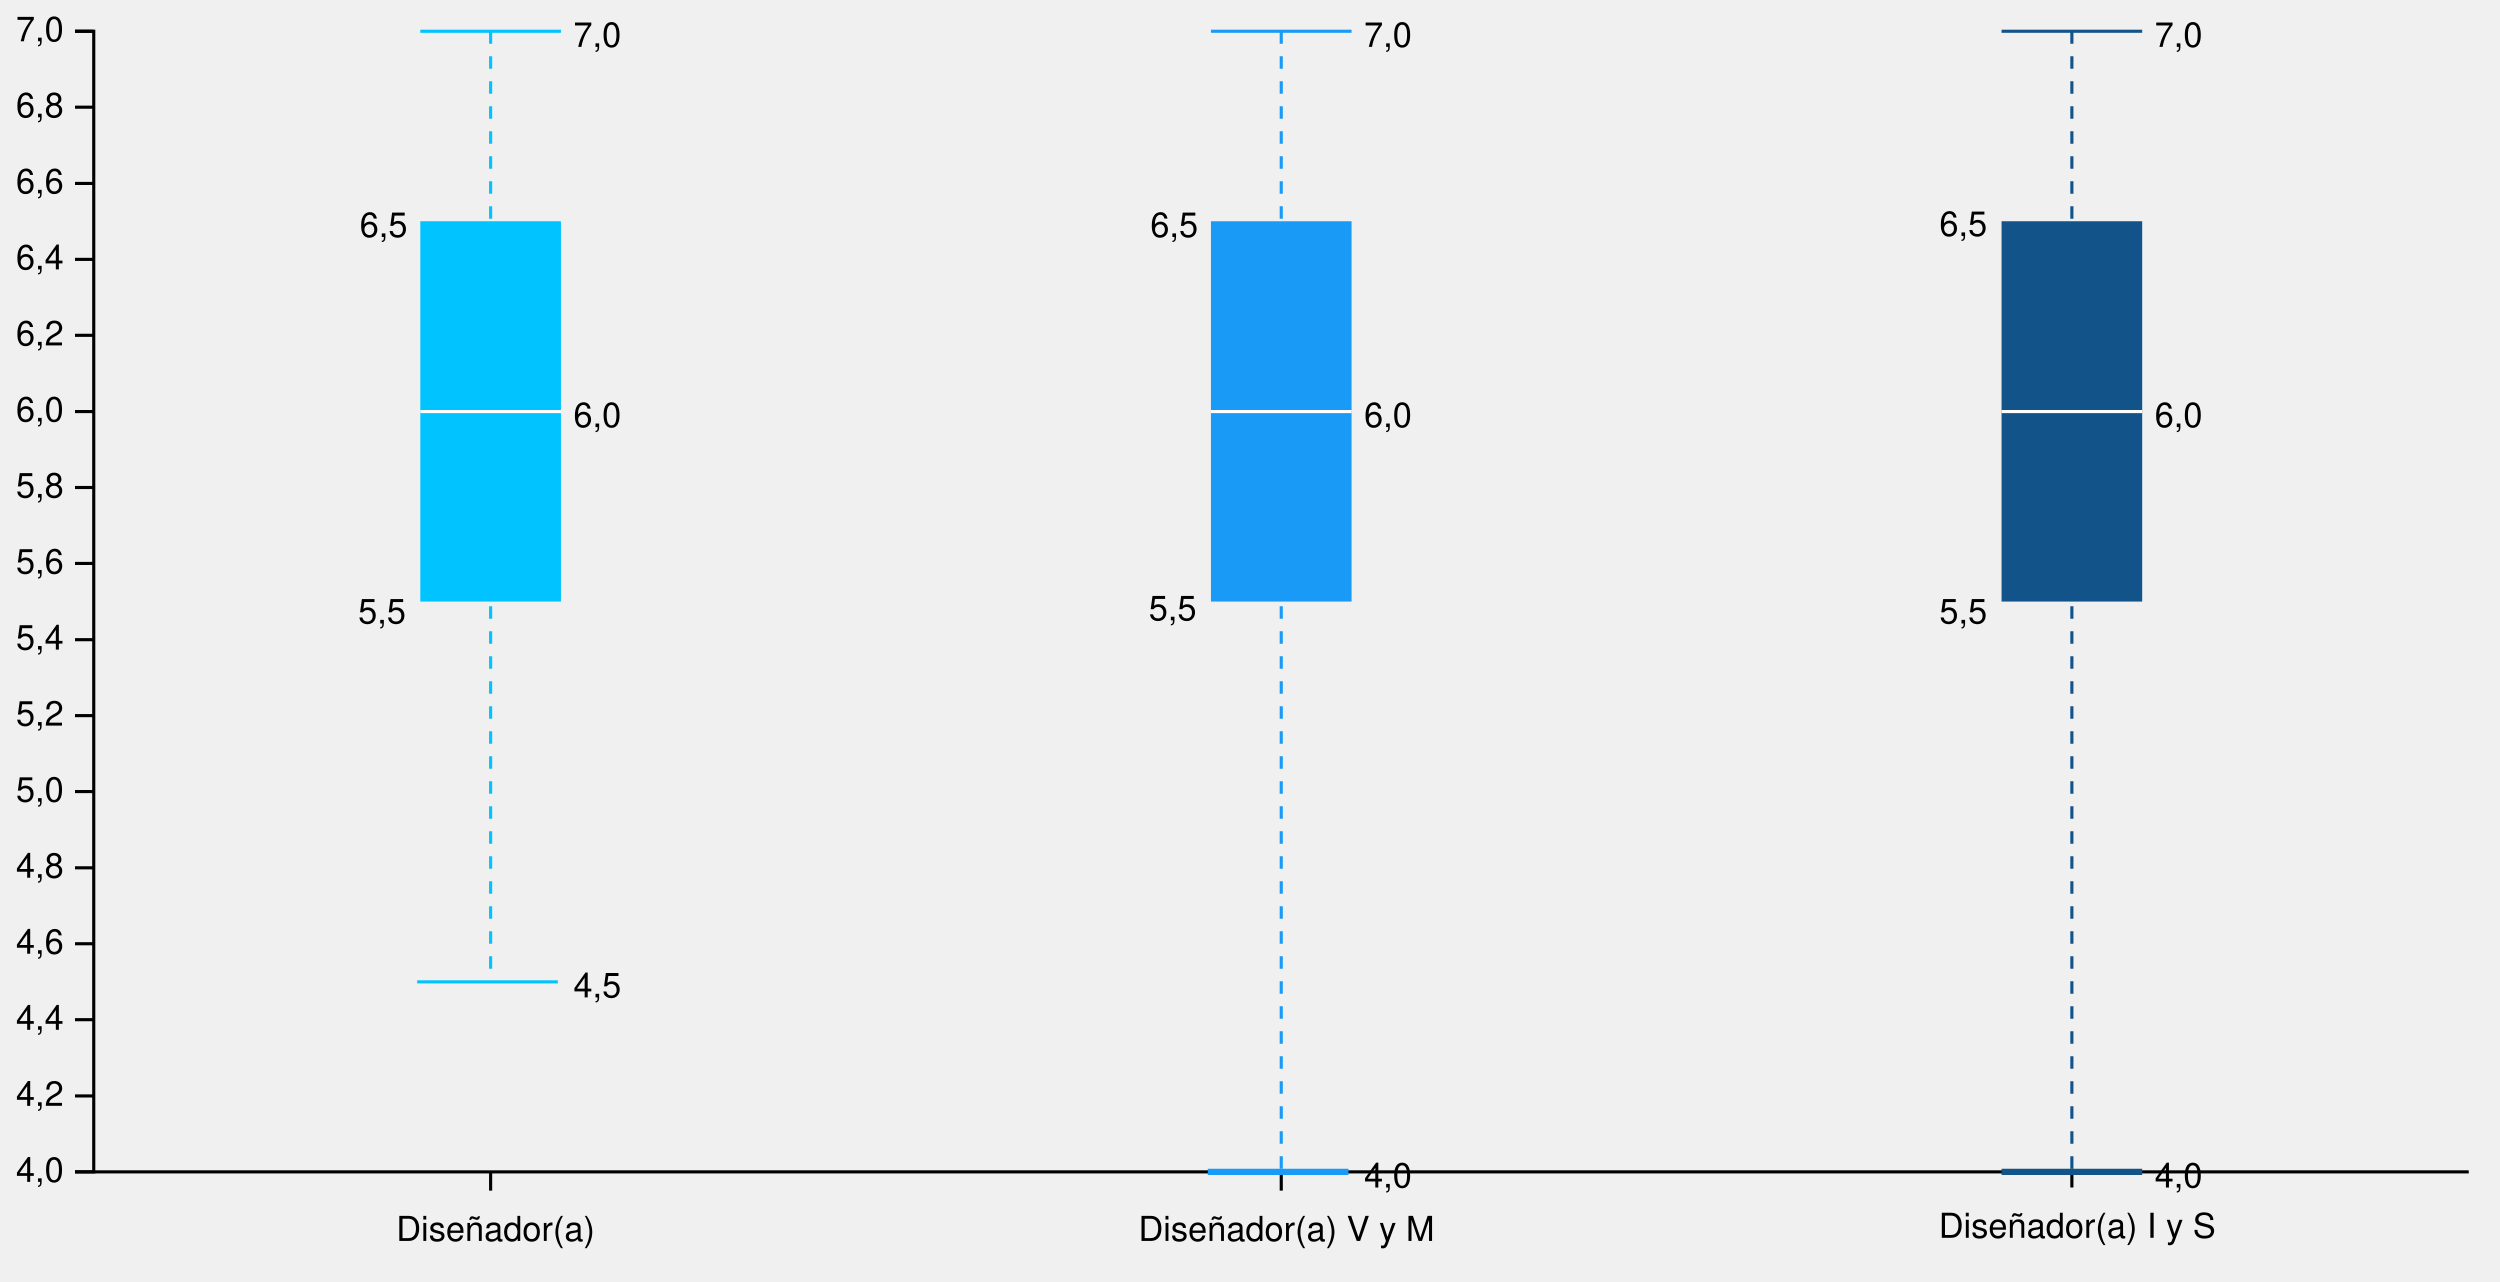
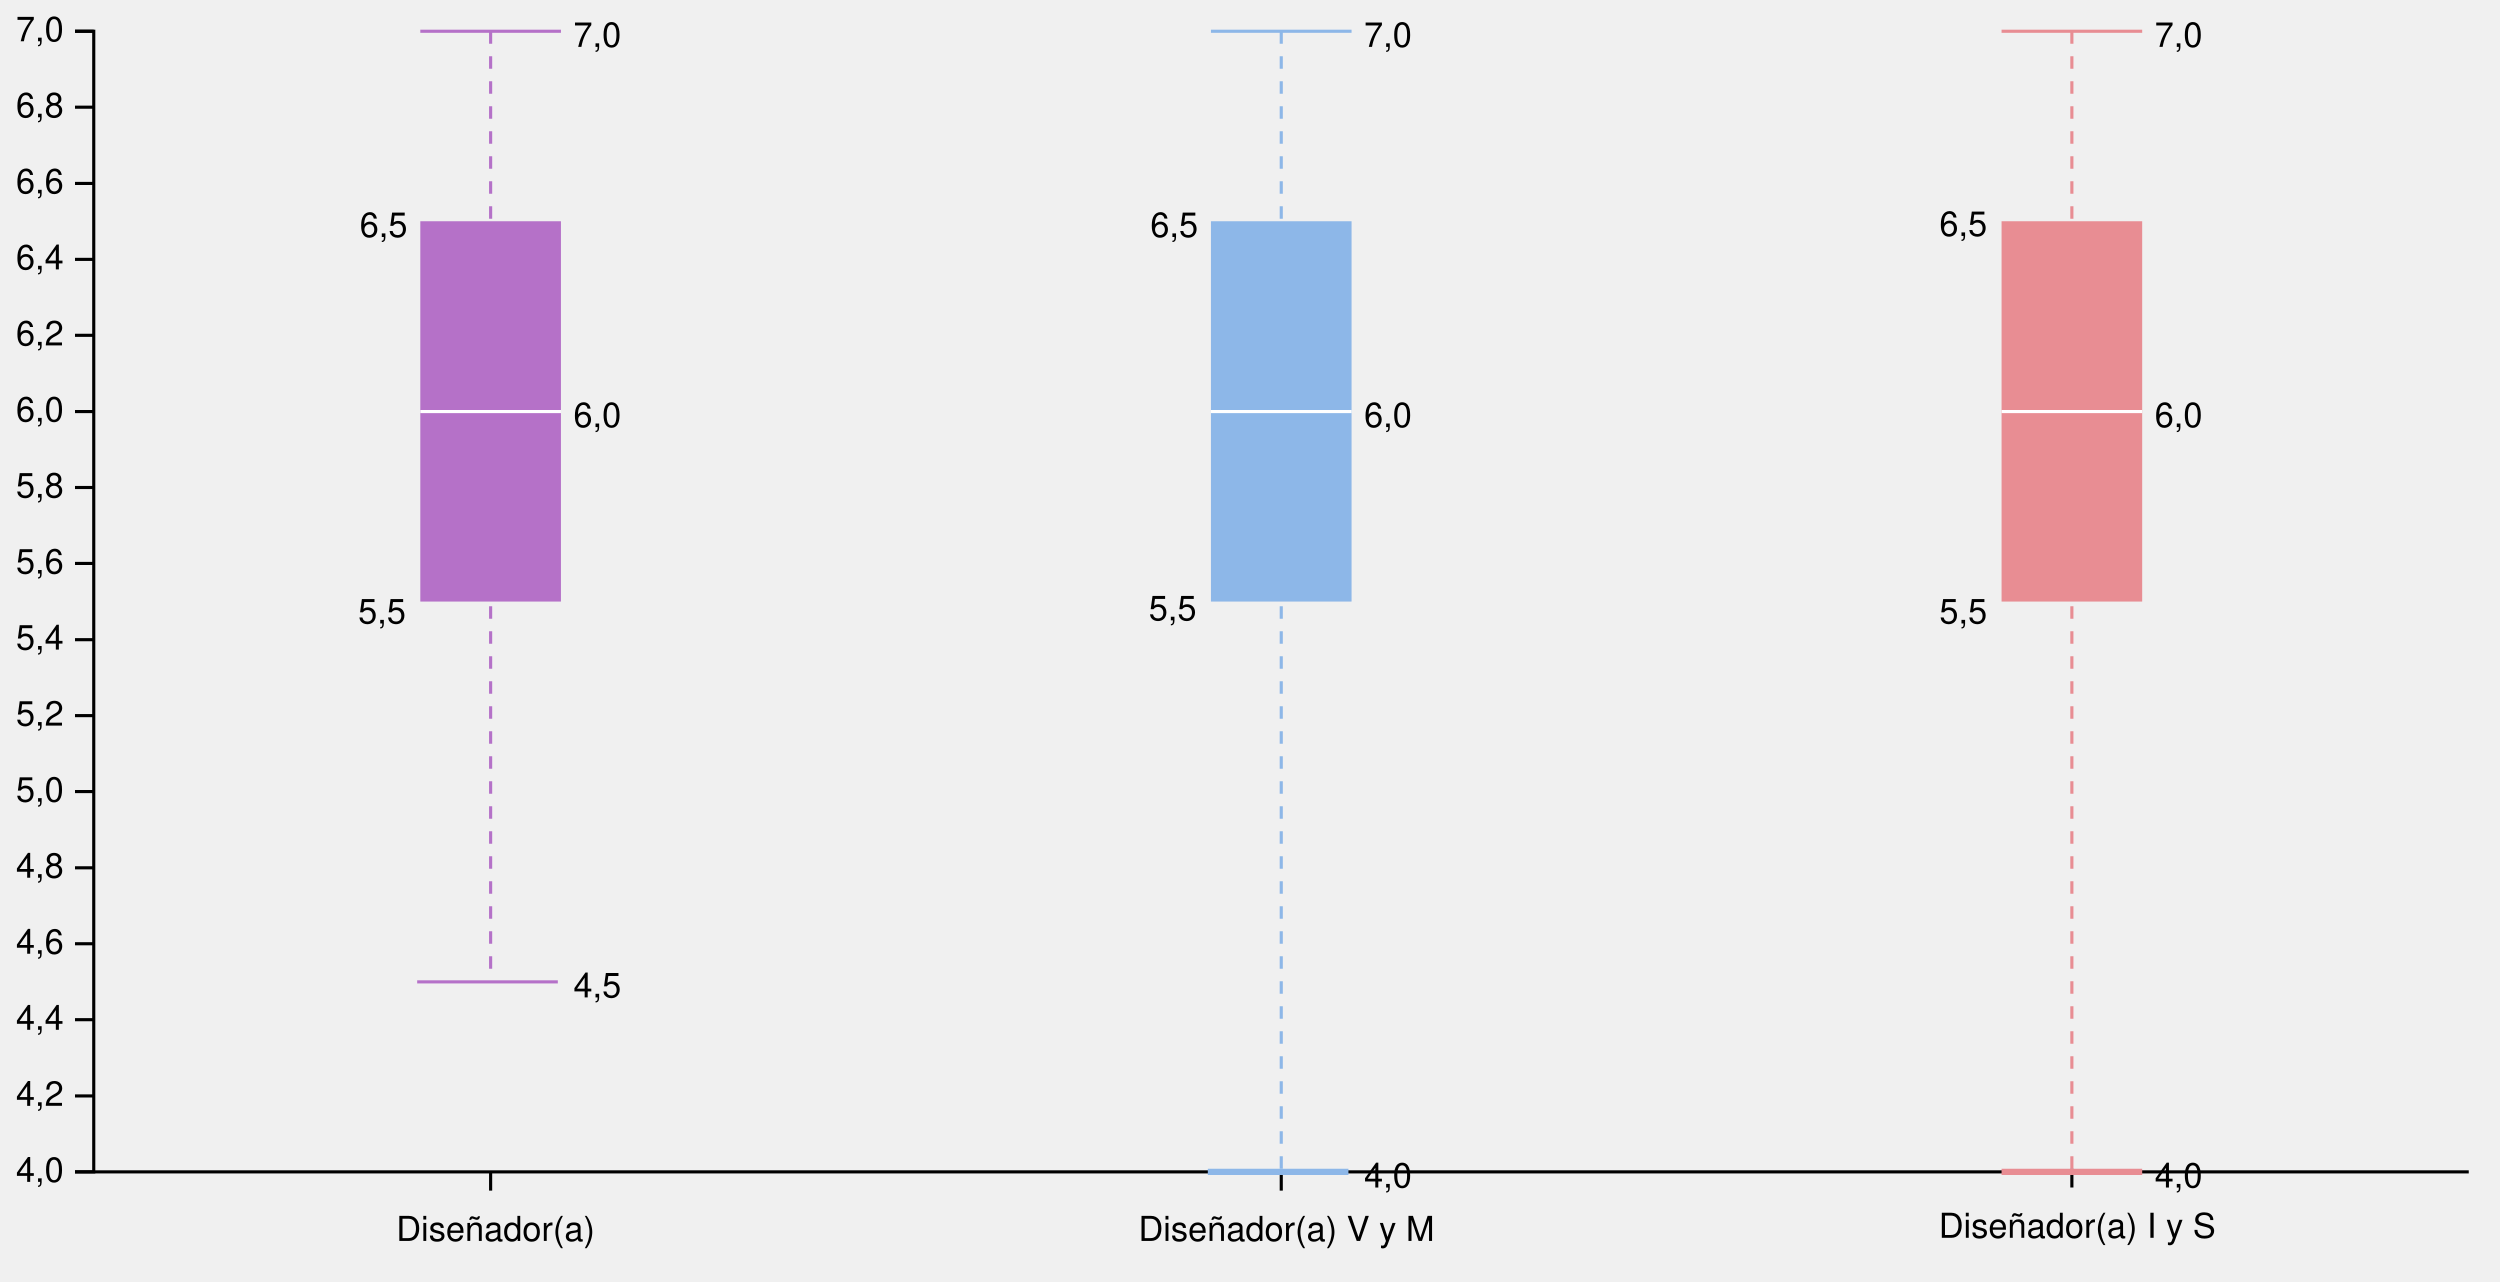
<svg xmlns="http://www.w3.org/2000/svg" version="1.2" viewBox="0 0 800 410">
  <style>
        tspan {
            white-space: pre;
        }
        .s0 {
            fill: none;
            stroke: #000000;
        }
        .t1 {
            font-size: 11px;
            fill: #000000;
            font-family: Helvetica, Arial, sans-serif;
        }
        .t2 {
            font-size: 11px;
            fill: #000000;
            font-family: Helvetica, Arial, sans-serif;
        }
        .s3 {
            fill: #000000;
-             stroke: #125389;
+             stroke: #e88d93;
            stroke-dasharray: 4;
        }
        .s4 {
            fill: #000000;
-             stroke: #125389;
+             stroke: #e88d93;
        }
        .s5 {
-             fill: #125389;
+             fill: #e88d93;
        }
        .s6 {
            fill: #000000;
            stroke: #ffffff;
        }
        .s7 {
            fill: #000000;
-             stroke: #125389;
+             stroke: #e88d93;
            stroke-width: 2;
        }
        .s8 {
            fill: #000000;
-             stroke: #189af6;
+             stroke: #8db7e8;
            stroke-dasharray: 4;
        }
        .s9 {
            fill: #000000;
-             stroke: #189af6;
+             stroke: #8db7e8;
        }
        .s10 {
-             fill: #189af6;
+             fill: #8db7e8;
        }
        .s11 {
            fill: #000000;
-             stroke: #189af6;
+             stroke: #8db7e8;
            stroke-width: 2;
        }
        .s12 {
            fill: #000000;
-             stroke: #00c3ff;
+             stroke: #b571c8;
            stroke-dasharray: 4;
        }
        .s13 {
            fill: #000000;
-             stroke: #00c3ff;
+             stroke: #b571c8;
        }
        .s14 {
-             fill: #00c3ff;
+             fill: #b571c8;
        }
    </style>
  <g id="viz">
    <g id="ejes">
      <g id="y">
        <path class="s0" d="m24 375h6v-365h-6" />
        <g>
          <path class="s0" d="m790 375h-766" />
          <text id="4.0" style="transform: matrix(1, 0, 0, 1, 21, 378.2);">
            <tspan x="-15.9" y="0" class="t1">4,0</tspan>
          </text>
        </g>
        <g>
          <path class="s0" d="m30 350.7h-6" />
          <text id="4.2" style="transform: matrix(1, 0, 0, 1, 21, 353.867);">
            <tspan x="-15.9" y="0" class="t1">4,2</tspan>
          </text>
        </g>
        <g>
          <path class="s0" d="m30 326.3h-6" />
          <text id="4.4" style="transform: matrix(1, 0, 0, 1, 21, 329.533);">
            <tspan x="-15.9" y="0" class="t1">4,4</tspan>
          </text>
        </g>
        <g>
          <path class="s0" d="m30 302h-6" />
          <text id="4.6" style="transform: matrix(1, 0, 0, 1, 21, 305.2);">
            <tspan x="-15.9" y="0" class="t1">4,6</tspan>
          </text>
        </g>
        <g>
          <path class="s0" d="m30 277.7h-6" />
          <text id="4.8" style="transform: matrix(1, 0, 0, 1, 21, 280.867);">
            <tspan x="-15.9" y="0" class="t1">4,8</tspan>
          </text>
        </g>
        <g>
          <path class="s0" d="m30 253.3h-6" />
          <text id="5.0" style="transform: matrix(1, 0, 0, 1, 21, 256.533);">
            <tspan x="-15.9" y="0" class="t1">5,0</tspan>
          </text>
        </g>
        <g>
          <path class="s0" d="m30 229h-6" />
          <text id="5.2" style="transform: matrix(1, 0, 0, 1, 21, 232.2);">
            <tspan x="-15.9" y="0" class="t1">5,2</tspan>
          </text>
        </g>
        <g>
          <path class="s0" d="m30 204.7h-6" />
          <text id="5.4" style="transform: matrix(1, 0, 0, 1, 21, 207.867);">
            <tspan x="-15.9" y="0" class="t1">5,4</tspan>
          </text>
        </g>
        <g>
          <path class="s0" d="m30 180.3h-6" />
          <text id="5.6" style="transform: matrix(1, 0, 0, 1, 21, 183.533);">
            <tspan x="-15.9" y="0" class="t1">5,6</tspan>
          </text>
        </g>
        <g>
          <path class="s0" d="m30 156h-6" />
          <text id="5.8" style="transform: matrix(1, 0, 0, 1, 21, 159.2);">
            <tspan x="-15.9" y="0" class="t1">5,8</tspan>
          </text>
        </g>
        <g>
          <path class="s0" d="m30 131.7h-6" />
          <text id="6.0" style="transform: matrix(1, 0, 0, 1, 21, 134.867);">
            <tspan x="-15.9" y="0" class="t1">6,0</tspan>
          </text>
        </g>
        <g>
          <path class="s0" d="m30 107.3h-6" />
          <text id="6.2" style="transform: matrix(1, 0, 0, 1, 21, 110.533);">
            <tspan x="-15.9" y="0" class="t1">6,2</tspan>
          </text>
        </g>
        <g>
          <path class="s0" d="m30 83h-6" />
          <text id="6.4" style="transform: matrix(1, 0, 0, 1, 21, 86.2);">
            <tspan x="-15.9" y="0" class="t1">6,4</tspan>
          </text>
        </g>
        <g>
          <path class="s0" d="m30 58.7h-6" />
          <text id="6.6" style="transform: matrix(1, 0, 0, 1, 21, 61.867);">
            <tspan x="-15.9" y="0" class="t1">6,6</tspan>
          </text>
        </g>
        <g>
          <path class="s0" d="m30 34.3h-6" />
          <text id="6.8" style="transform: matrix(1, 0, 0, 1, 21, 37.533);">
            <tspan x="-15.9" y="0" class="t1">6,8</tspan>
          </text>
        </g>
        <g>
          <path class="s0" d="m30 10h-6" />
          <text id="7.0" style="transform: matrix(1, 0, 0, 1, 21, 13.2);">
            <tspan x="-15.9" y="0" class="t1">7,0</tspan>
          </text>
        </g>
      </g>
      <g id="x">
        <g>
          <path class="s0" d="m157 375v6" />
          <text id="Diseñador/a" style="transform: matrix(1, 0, 0, 1, 157, 397.1);">
            <tspan x="-30.2" y="0" class="t1">Diseñador(a)</tspan>
          </text>
        </g>
        <g>
          <path class="s0" d="m410 375v6" />
          <text id="Diseñador/a V y M" style="transform: matrix(1, 0, 0, 1, 410, 397.1);">
            <tspan x="-45.7" y="0" class="t1">Diseñador(a) V y M</tspan>
          </text>
        </g>
        <g>
          <path class="s0" d="m663 374v6" />
          <text id="Diseñador/a I y S" style="transform: matrix(1, 0, 0, 1, 663, 396.1);">
            <tspan x="-42.6" y="0" class="t1">Diseñador(a) I y S</tspan>
          </text>
        </g>
      </g>
    </g>
    <g id="boxplot I y S">
      <text id="7,0" style="transform: matrix(1, 0, 0, 1, 689.5, 15);">
        <tspan x="0" y="0" class="t2">7,0</tspan>
      </text>
      <text id="4,0" style="transform: matrix(1, 0, 0, 1, 689.5, 380);">
        <tspan x="0" y="0" class="t2">4,0</tspan>
      </text>
      <text id="6,0" style="transform: matrix(1, 0, 0, 1, 689.5, 136.667);">
        <tspan x="0" y="0" class="t2">6,0</tspan>
      </text>
      <text id="5,5" style="transform: matrix(1, 0, 0, 1, 636.5, 199.5);">
        <tspan x="-15.9" y="0" class="t2">5,5</tspan>
      </text>
      <text id="6,5" style="transform: matrix(1, 0, 0, 1, 636.5, 75.5);">
        <tspan x="-15.9" y="0" class="t2">6,5</tspan>
      </text>
      <path class="s3" d="m663 10v365" />
      <path class="s4" d="m640.5 10h45" />
      <path class="s5" d="m640.5 70.8h45v121.7h-45z" />
      <path class="s6" d="m640.5 131.7h45" />
      <path id="abajo" class="s7" d="m640.5 375h45" />
    </g>
    <g id="boxplot V y M">
      <text id="7,0" style="transform: matrix(1, 0, 0, 1, 436.5, 15);">
        <tspan x="0" y="0" class="t2">7,0</tspan>
      </text>
      <text id="4,0" style="transform: matrix(1, 0, 0, 1, 436.5, 380);">
        <tspan x="0" y="0" class="t2">4,0</tspan>
      </text>
      <text id="6,0" style="transform: matrix(1, 0, 0, 1, 436.5, 136.667);">
        <tspan x="0" y="0" class="t2">6,0</tspan>
      </text>
      <text id="5,5" style="transform: matrix(1, 0, 0, 1, 383.5, 198.5);">
        <tspan x="-15.9" y="0" class="t2">5,5</tspan>
      </text>
      <text id="6,5" style="transform: matrix(1, 0, 0, 1, 384, 75.833);">
        <tspan x="-15.9" y="0" class="t2">6,5</tspan>
      </text>
      <path id="Layer copy" class="s8" d="m410 10v365" />
      <path id="Layer copy 2" class="s9" d="m387.5 10h45" />
      <path id="Layer copy 3" class="s6" d="m387.5 131.7h45" />
      <path id="Layer copy 6" class="s10" d="m387.5 70.8h45v121.7h-45z" />
      <path id="Layer copy 7" class="s6" d="m387.5 131.7h45" />
      <path id="abajo" class="s11" d="m386.5 375h45" />
    </g>
    <g id="boxplot sin mención">
      <text id="7,0" style="transform: matrix(1, 0, 0, 1, 183.5, 15);">
        <tspan x="0" y="0" class="t2">7,0</tspan>
      </text>
      <text id="4,5" style="transform: matrix(1, 0, 0, 1, 183.5, 319.167);">
        <tspan x="0" y="0" class="t2">4,5</tspan>
      </text>
      <text id="6,0" style="transform: matrix(1, 0, 0, 1, 183.5, 136.667);">
        <tspan x="0" y="0" class="t2">6,0</tspan>
      </text>
      <text id="5,5" style="transform: matrix(1, 0, 0, 1, 130.5, 199.5);">
        <tspan x="-15.9" y="0" class="t2">5,5</tspan>
      </text>
      <text id="6,5" style="transform: matrix(1, 0, 0, 1, 131, 75.833);">
        <tspan x="-15.9" y="0" class="t2">6,5</tspan>
      </text>
      <path class="s12" d="m157 10v304.2" />
      <path class="s13" d="m134.5 10h45" />
      <path class="s13" d="m133.5 314.2h45" />
      <path class="s14" d="m134.5 70.8h45v121.7h-45z" />
      <path class="s6" d="m134.5 131.7h45" />
    </g>
  </g>
</svg>
